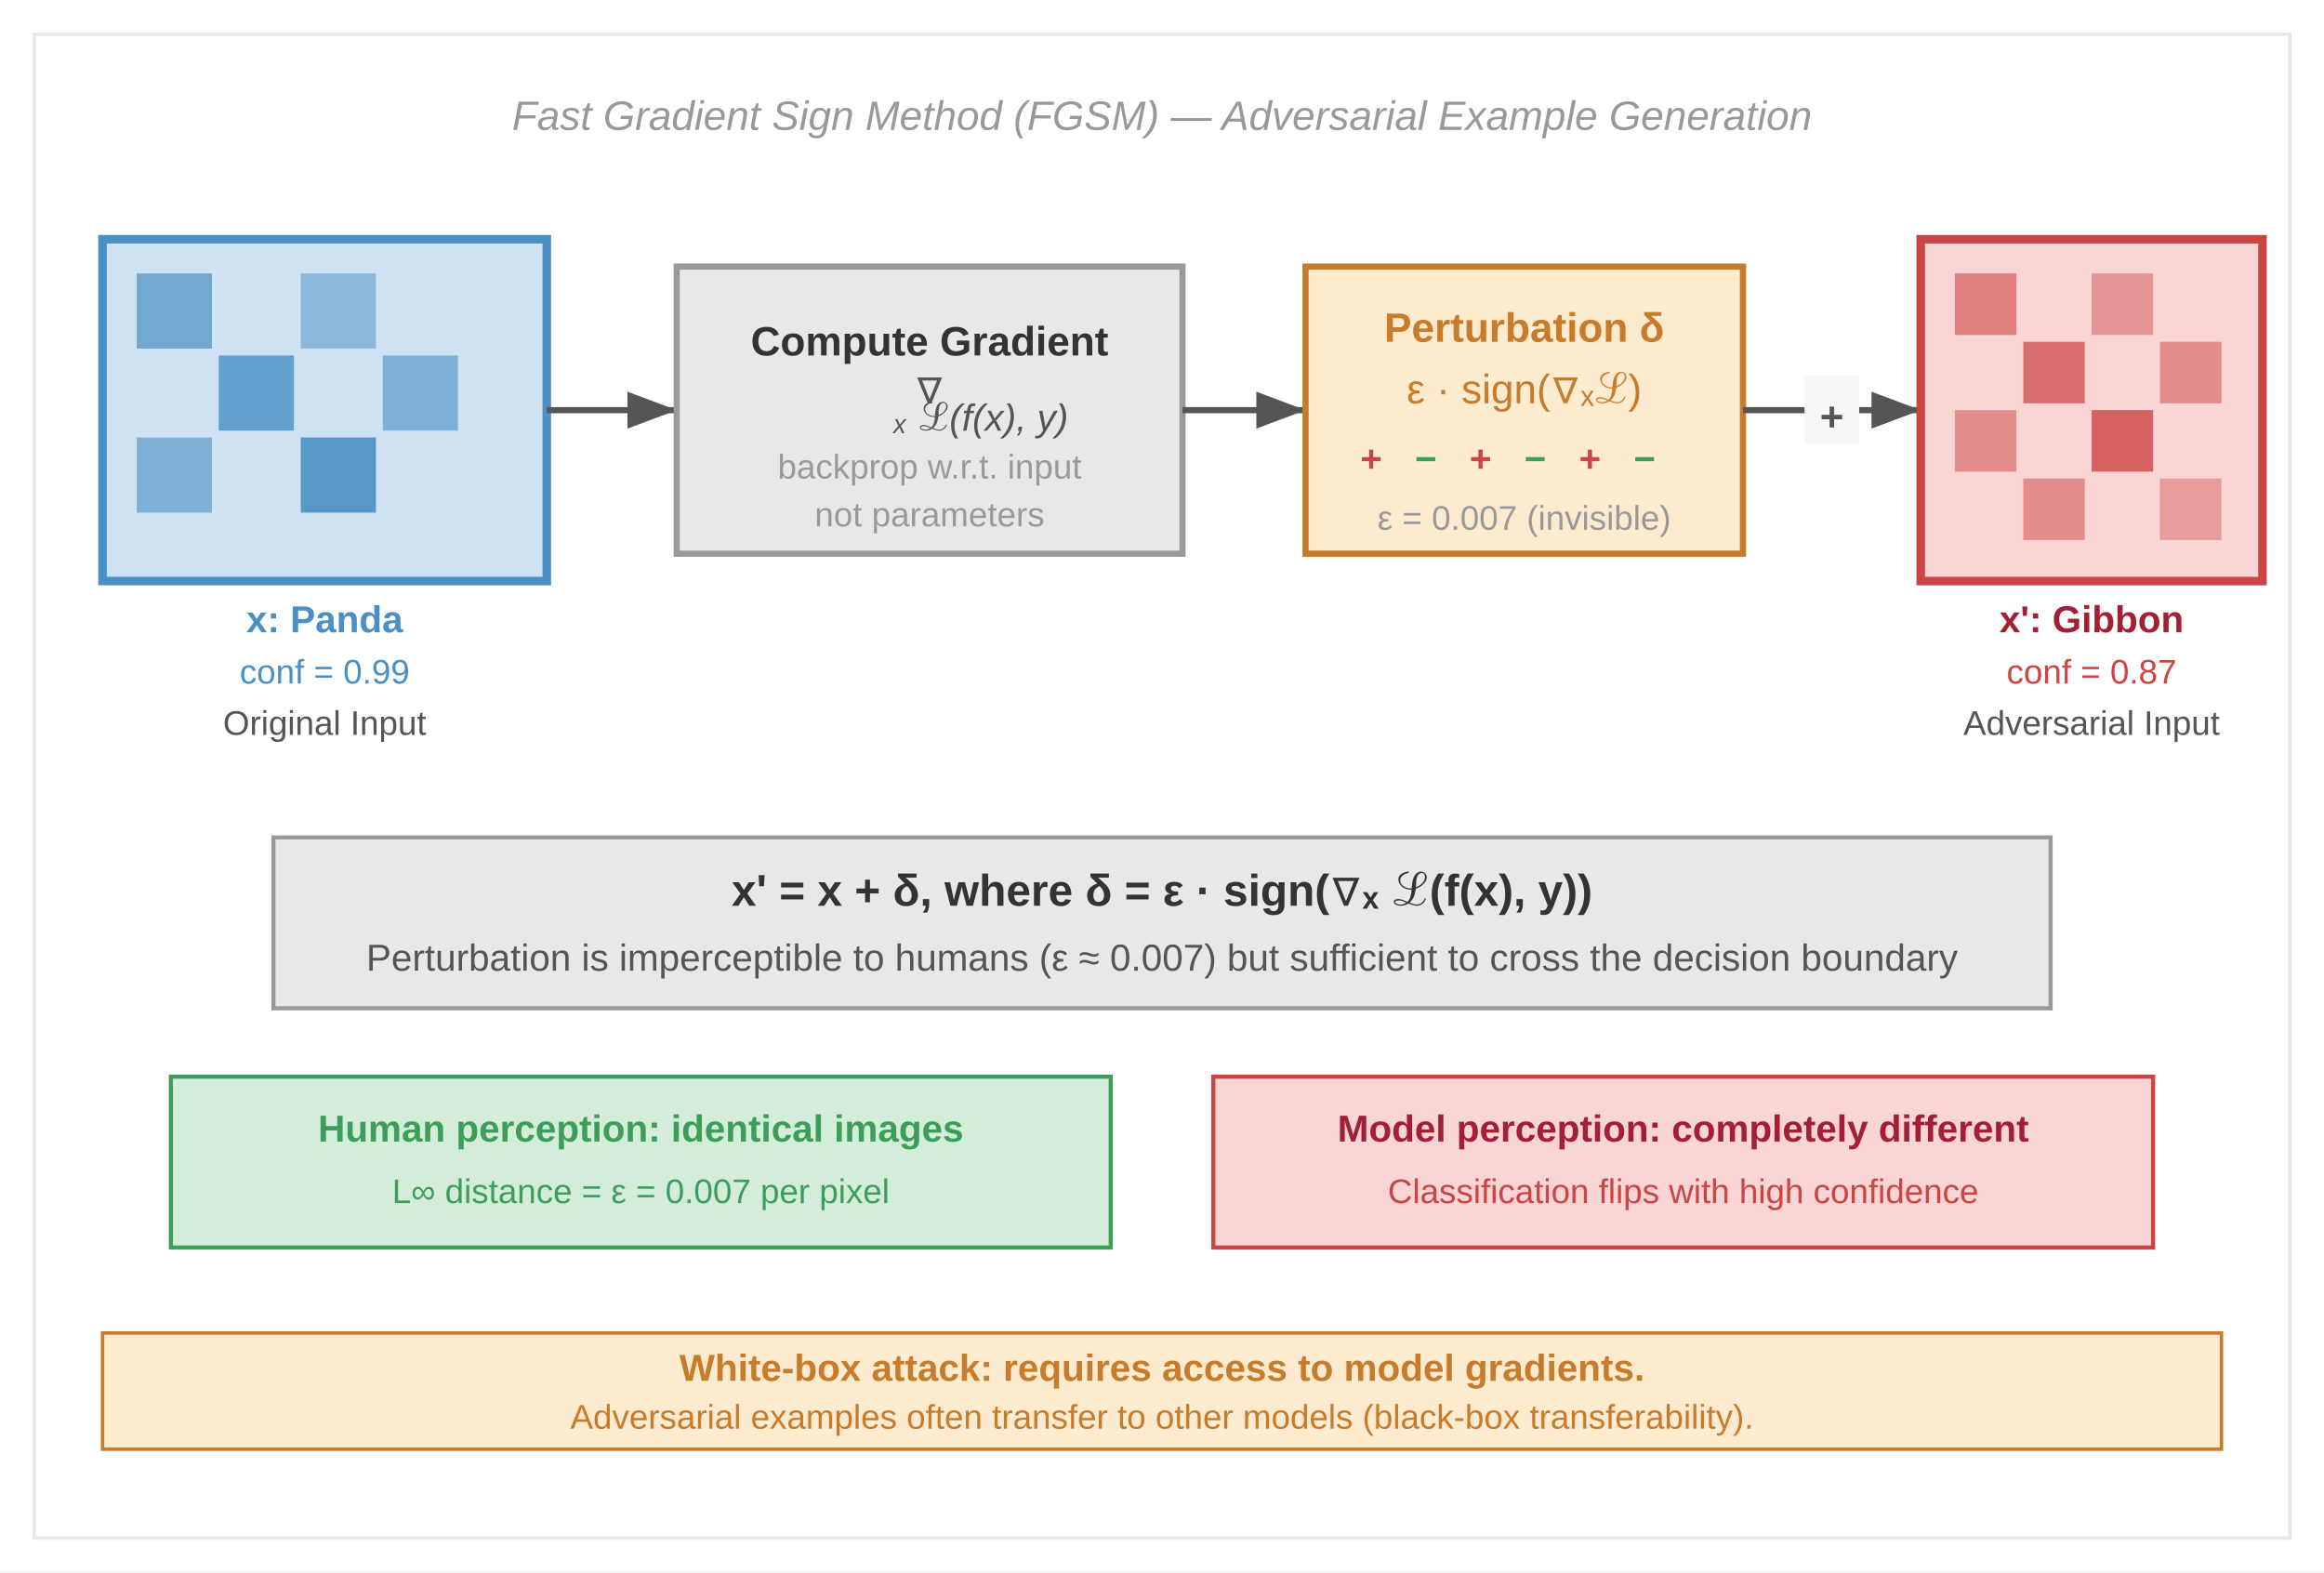
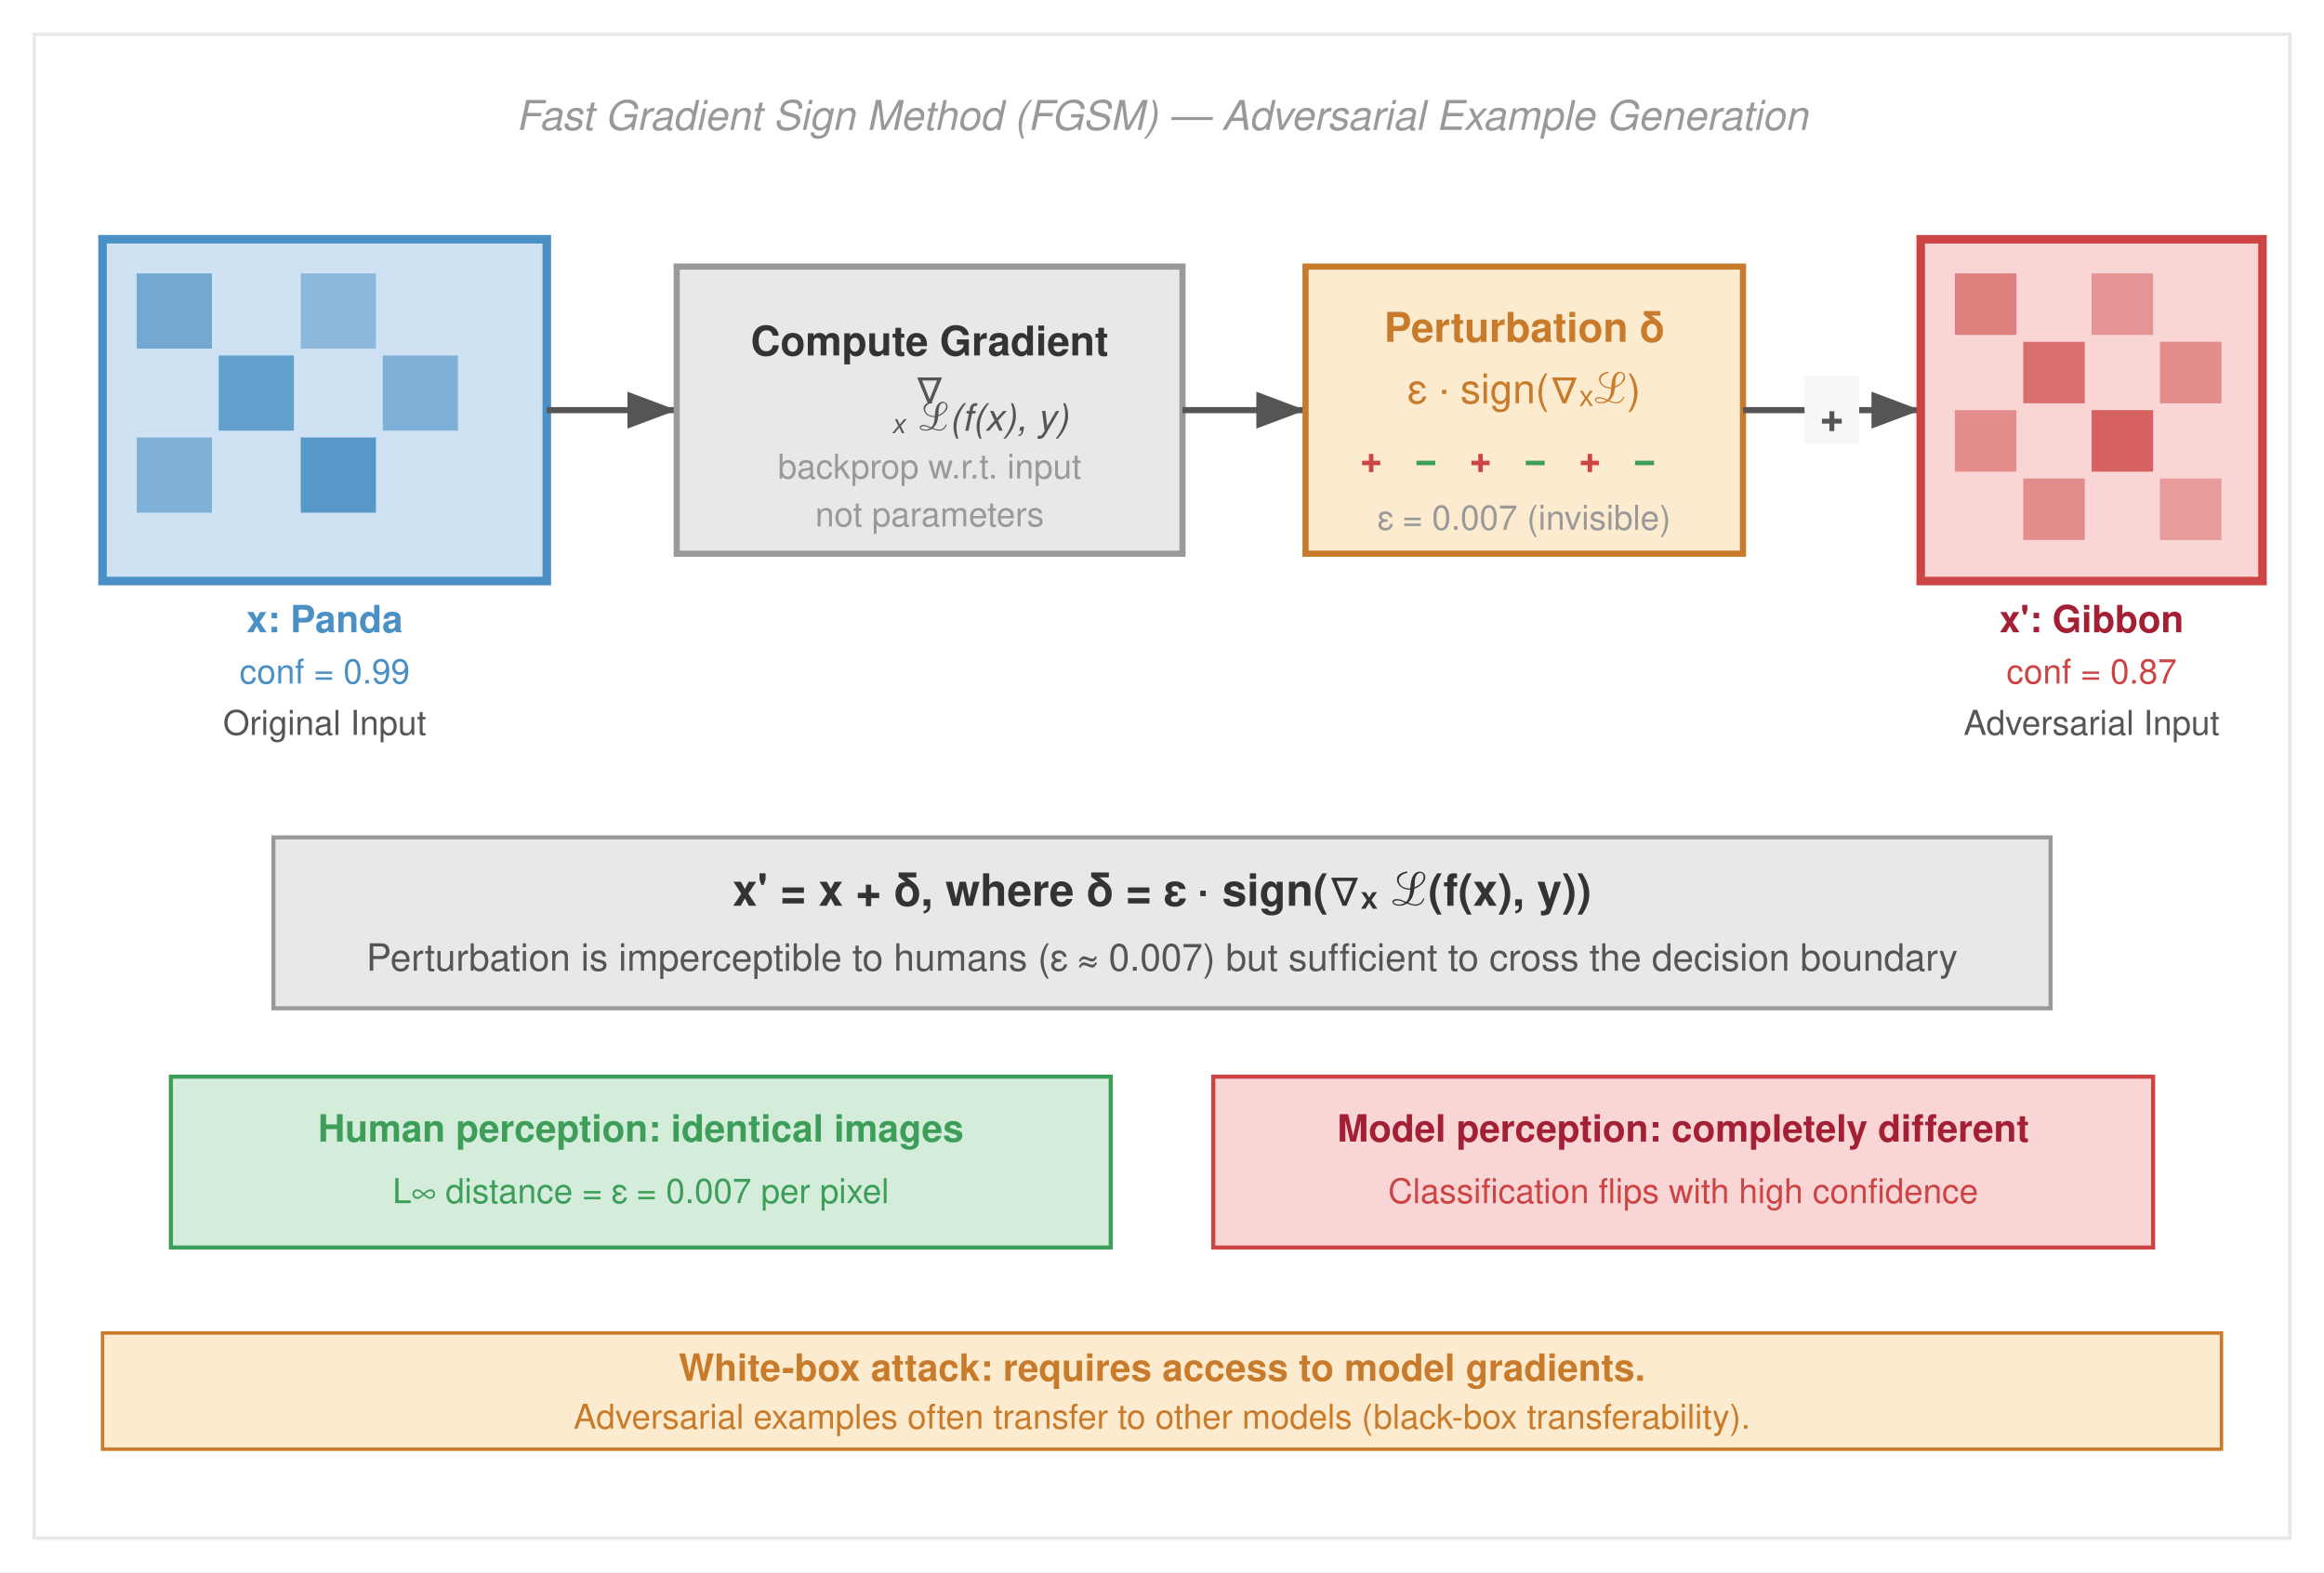
- <svg xmlns="http://www.w3.org/2000/svg" font-family="Arial, Helvetica, sans-serif" viewBox="0 0 680 460">
+ <svg xmlns="http://www.w3.org/2000/svg" font-family="Helvetica Neue, Helvetica, Arial, sans-serif" viewBox="0 0 680 460">
  <rect width="680" height="460" fill="#fff" />
  <defs>
    <marker id="arrow" markerWidth="8" markerHeight="6" refX="8" refY="3" orient="auto">
      <path d="M0,0 L8,3 L0,6 Z" fill="#555" />
    </marker>
    <marker id="arrow-red" markerWidth="8" markerHeight="6" refX="8" refY="3" orient="auto">
      <path d="M0,0 L8,3 L0,6 Z" fill="#a31f34" />
    </marker>
    <marker id="arrow-green" markerWidth="8" markerHeight="6" refX="8" refY="3" orient="auto">
      <path d="M0,0 L8,3 L0,6 Z" fill="#3d9e5a" />
    </marker>
    <marker id="arrow-blue" markerWidth="8" markerHeight="6" refX="8" refY="3" orient="auto">
      <path d="M0,0 L8,3 L0,6 Z" fill="#4a90c4" />
    </marker>
    <marker id="arrow-orange" markerWidth="8" markerHeight="6" refX="8" refY="3" orient="auto">
      <path d="M0,0 L8,3 L0,6 Z" fill="#c87b2a" />
    </marker>
    <marker id="arrow-gray" markerWidth="8" markerHeight="6" refX="8" refY="3" orient="auto">
      <path d="M0,0 L8,3 L0,6 Z" fill="#999" />
    </marker>
  </defs>
  <rect x="10" y="10" width="660" height="440" fill="#fff" stroke="#e8e8e8" stroke-width="1" />
  <text x="340" y="38" text-anchor="middle" font-size="12" fill="#999" font-style="italic">Fast Gradient Sign Method (FGSM) — Adversarial Example Generation</text>
  <rect x="30" y="70" width="130" height="100" fill="#cfe2f3" stroke="#4a90c4" stroke-width="2.5" />
  <rect x="40" y="80" width="22" height="22" fill="#4a90c4" opacity="0.7" />
  <rect x="64" y="80" width="22" height="22" fill="#cfe2f3" opacity="0.9" />
  <rect x="88" y="80" width="22" height="22" fill="#4a90c4" opacity="0.5" />
  <rect x="112" y="80" width="22" height="22" fill="#cfe2f3" opacity="0.8" />
  <rect x="40" y="104" width="22" height="22" fill="#cfe2f3" opacity="0.6" />
  <rect x="64" y="104" width="22" height="22" fill="#4a90c4" opacity="0.8" />
  <rect x="88" y="104" width="22" height="22" fill="#cfe2f3" opacity="0.7" />
  <rect x="112" y="104" width="22" height="22" fill="#4a90c4" opacity="0.6" />
  <rect x="40" y="128" width="22" height="22" fill="#4a90c4" opacity="0.6" />
  <rect x="64" y="128" width="22" height="22" fill="#cfe2f3" opacity="0.5" />
  <rect x="88" y="128" width="22" height="22" fill="#4a90c4" opacity="0.9" />
  <rect x="112" y="128" width="22" height="22" fill="#cfe2f3" opacity="0.7" />
  <text x="95" y="185" text-anchor="middle" font-size="11" font-weight="bold" fill="#4a90c4">x: Panda</text>
  <text x="95" y="200" text-anchor="middle" font-size="10" fill="#4a90c4">conf = 0.99</text>
  <text x="95" y="215" text-anchor="middle" font-size="10" fill="#555">Original Input</text>
  <line x1="160" y1="120" x2="198" y2="120" stroke="#555" stroke-width="1.8" marker-end="url(#arrow)" />
  <rect x="198" y="78" width="148" height="84" fill="#e8e8e8" stroke="#999" stroke-width="1.8" />
  <text x="272" y="104" text-anchor="middle" font-size="12" font-weight="bold" fill="#333">Compute Gradient</text>
  <text x="272" y="118" text-anchor="middle" font-size="12" fill="#555" font-style="italic">∇</text>
  <text x="287" y="126" text-anchor="middle" font-size="11" fill="#555" font-style="italic">ₓ ℒ(f(x), y)</text>
  <text x="272" y="140" text-anchor="middle" font-size="10" fill="#999">backprop w.r.t. input</text>
  <text x="272" y="154" text-anchor="middle" font-size="10" fill="#999">not parameters</text>
  <line x1="346" y1="120" x2="382" y2="120" stroke="#555" stroke-width="1.8" marker-end="url(#arrow)" />
  <rect x="382" y="78" width="128" height="84" fill="#fdebd0" stroke="#c87b2a" stroke-width="1.8" />
  <text x="446" y="100" text-anchor="middle" font-size="12" font-weight="bold" fill="#c87b2a">Perturbation δ</text>
  <text x="446" y="118" text-anchor="middle" font-size="12" fill="#c87b2a">ε · sign(∇ₓℒ)</text>
  <text x="398" y="138" font-size="11" fill="#c44" font-weight="bold">+</text>
  <text x="414" y="138" font-size="11" fill="#3d9e5a" font-weight="bold">−</text>
  <text x="430" y="138" font-size="11" fill="#c44" font-weight="bold">+</text>
  <text x="446" y="138" font-size="11" fill="#3d9e5a" font-weight="bold">−</text>
  <text x="462" y="138" font-size="11" fill="#c44" font-weight="bold">+</text>
  <text x="478" y="138" font-size="11" fill="#3d9e5a" font-weight="bold">−</text>
  <text x="446" y="155" text-anchor="middle" font-size="10" fill="#999">ε = 0.007 (invisible)</text>
  <line x1="510" y1="120" x2="562" y2="120" stroke="#555" stroke-width="1.8" marker-end="url(#arrow)" />
  <rect x="528" y="110" width="16" height="20" fill="#f7f7f7" />
  <text x="536" y="126" text-anchor="middle" font-size="12" font-weight="bold" fill="#555">+</text>
  <rect x="562" y="70" width="100" height="100" fill="#f9d6d5" stroke="#c44" stroke-width="2.5" />
  <rect x="572" y="80" width="18" height="18" fill="#c44" opacity="0.6" />
  <rect x="592" y="80" width="18" height="18" fill="#f9d6d5" opacity="0.9" />
  <rect x="612" y="80" width="18" height="18" fill="#c44" opacity="0.45" />
  <rect x="632" y="80" width="18" height="18" fill="#f9d6d5" opacity="0.75" />
  <rect x="572" y="100" width="18" height="18" fill="#f9d6d5" opacity="0.55" />
  <rect x="592" y="100" width="18" height="18" fill="#c44" opacity="0.7" />
  <rect x="612" y="100" width="18" height="18" fill="#f9d6d5" opacity="0.65" />
  <rect x="632" y="100" width="18" height="18" fill="#c44" opacity="0.5" />
  <rect x="572" y="120" width="18" height="18" fill="#c44" opacity="0.5" />
  <rect x="592" y="120" width="18" height="18" fill="#f9d6d5" opacity="0.4" />
  <rect x="612" y="120" width="18" height="18" fill="#c44" opacity="0.8" />
  <rect x="632" y="120" width="18" height="18" fill="#f9d6d5" opacity="0.6" />
  <rect x="572" y="140" width="18" height="18" fill="#f9d6d5" opacity="0.7" />
  <rect x="592" y="140" width="18" height="18" fill="#c44" opacity="0.5" />
  <rect x="612" y="140" width="18" height="18" fill="#f9d6d5" opacity="0.6" />
  <rect x="632" y="140" width="18" height="18" fill="#c44" opacity="0.4" />
  <text x="612" y="185" text-anchor="middle" font-size="11" font-weight="bold" fill="#a31f34">x': Gibbon</text>
  <text x="612" y="200" text-anchor="middle" font-size="10" fill="#c44">conf = 0.87</text>
  <text x="612" y="215" text-anchor="middle" font-size="10" fill="#555">Adversarial Input</text>
  <rect x="80" y="245" width="520" height="50" fill="#e8e8e8" stroke="#999" stroke-width="1.2" />
  <text x="340" y="265" text-anchor="middle" font-size="13" font-weight="bold" fill="#333">x' = x + δ,   where   δ = ε · sign(∇ₓ ℒ(f(x), y))</text>
  <text x="340" y="284" text-anchor="middle" font-size="11" fill="#555">Perturbation is imperceptible to humans (ε ≈ 0.007) but sufficient to cross the decision boundary</text>
  <rect x="50" y="315" width="275" height="50" fill="#d4edda" stroke="#3d9e5a" stroke-width="1.2" />
  <text x="187.5" y="334" text-anchor="middle" font-size="11" font-weight="bold" fill="#3d9e5a">Human perception: identical images</text>
  <text x="187.5" y="352" text-anchor="middle" font-size="10" fill="#3d9e5a">L∞ distance = ε = 0.007 per pixel</text>
  <rect x="355" y="315" width="275" height="50" fill="#f9d6d5" stroke="#c44" stroke-width="1.2" />
  <text x="492.5" y="334" text-anchor="middle" font-size="11" font-weight="bold" fill="#a31f34">Model perception: completely different</text>
  <text x="492.5" y="352" text-anchor="middle" font-size="10" fill="#c44">Classification flips with high confidence</text>
  <rect x="30" y="390" width="620" height="34" fill="#fdebd0" stroke="#c87b2a" stroke-width="1" />
  <text x="340" y="404" text-anchor="middle" font-size="11" font-weight="bold" fill="#c87b2a">White-box attack: requires access to model gradients.</text>
  <text x="340" y="418" text-anchor="middle" font-size="10" fill="#c87b2a">Adversarial examples often transfer to other models (black-box transferability).</text>
</svg>
